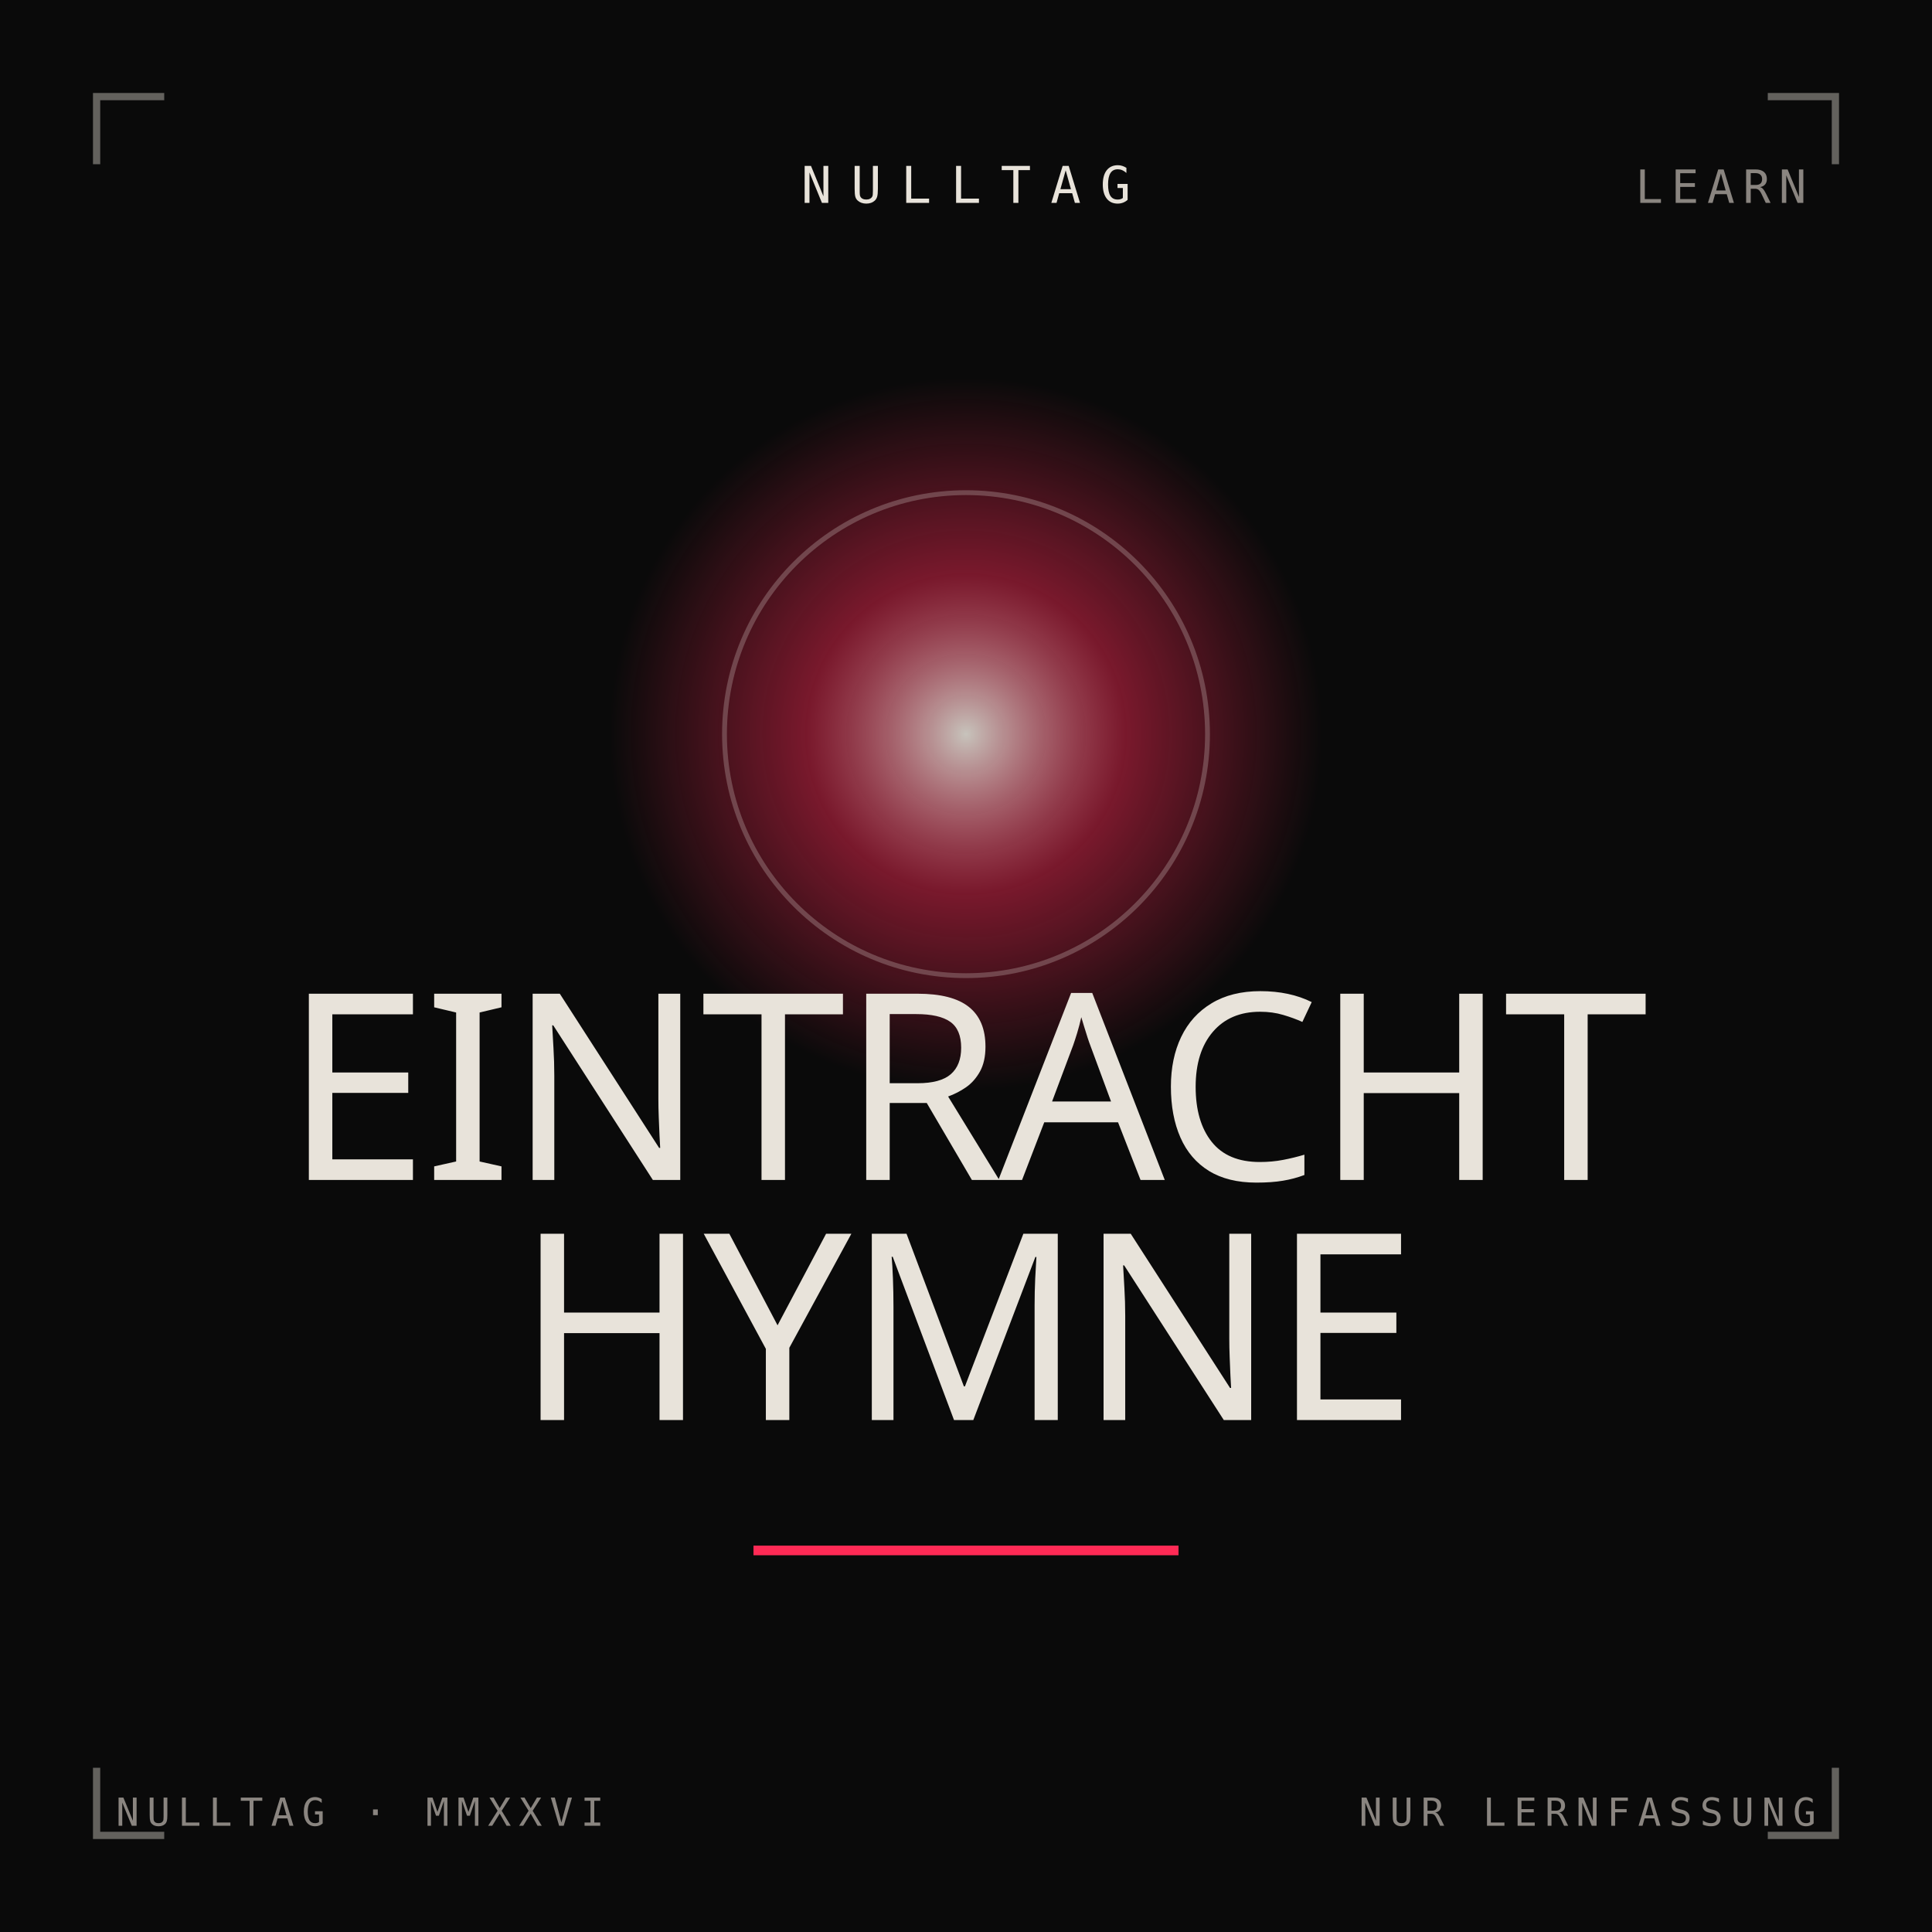
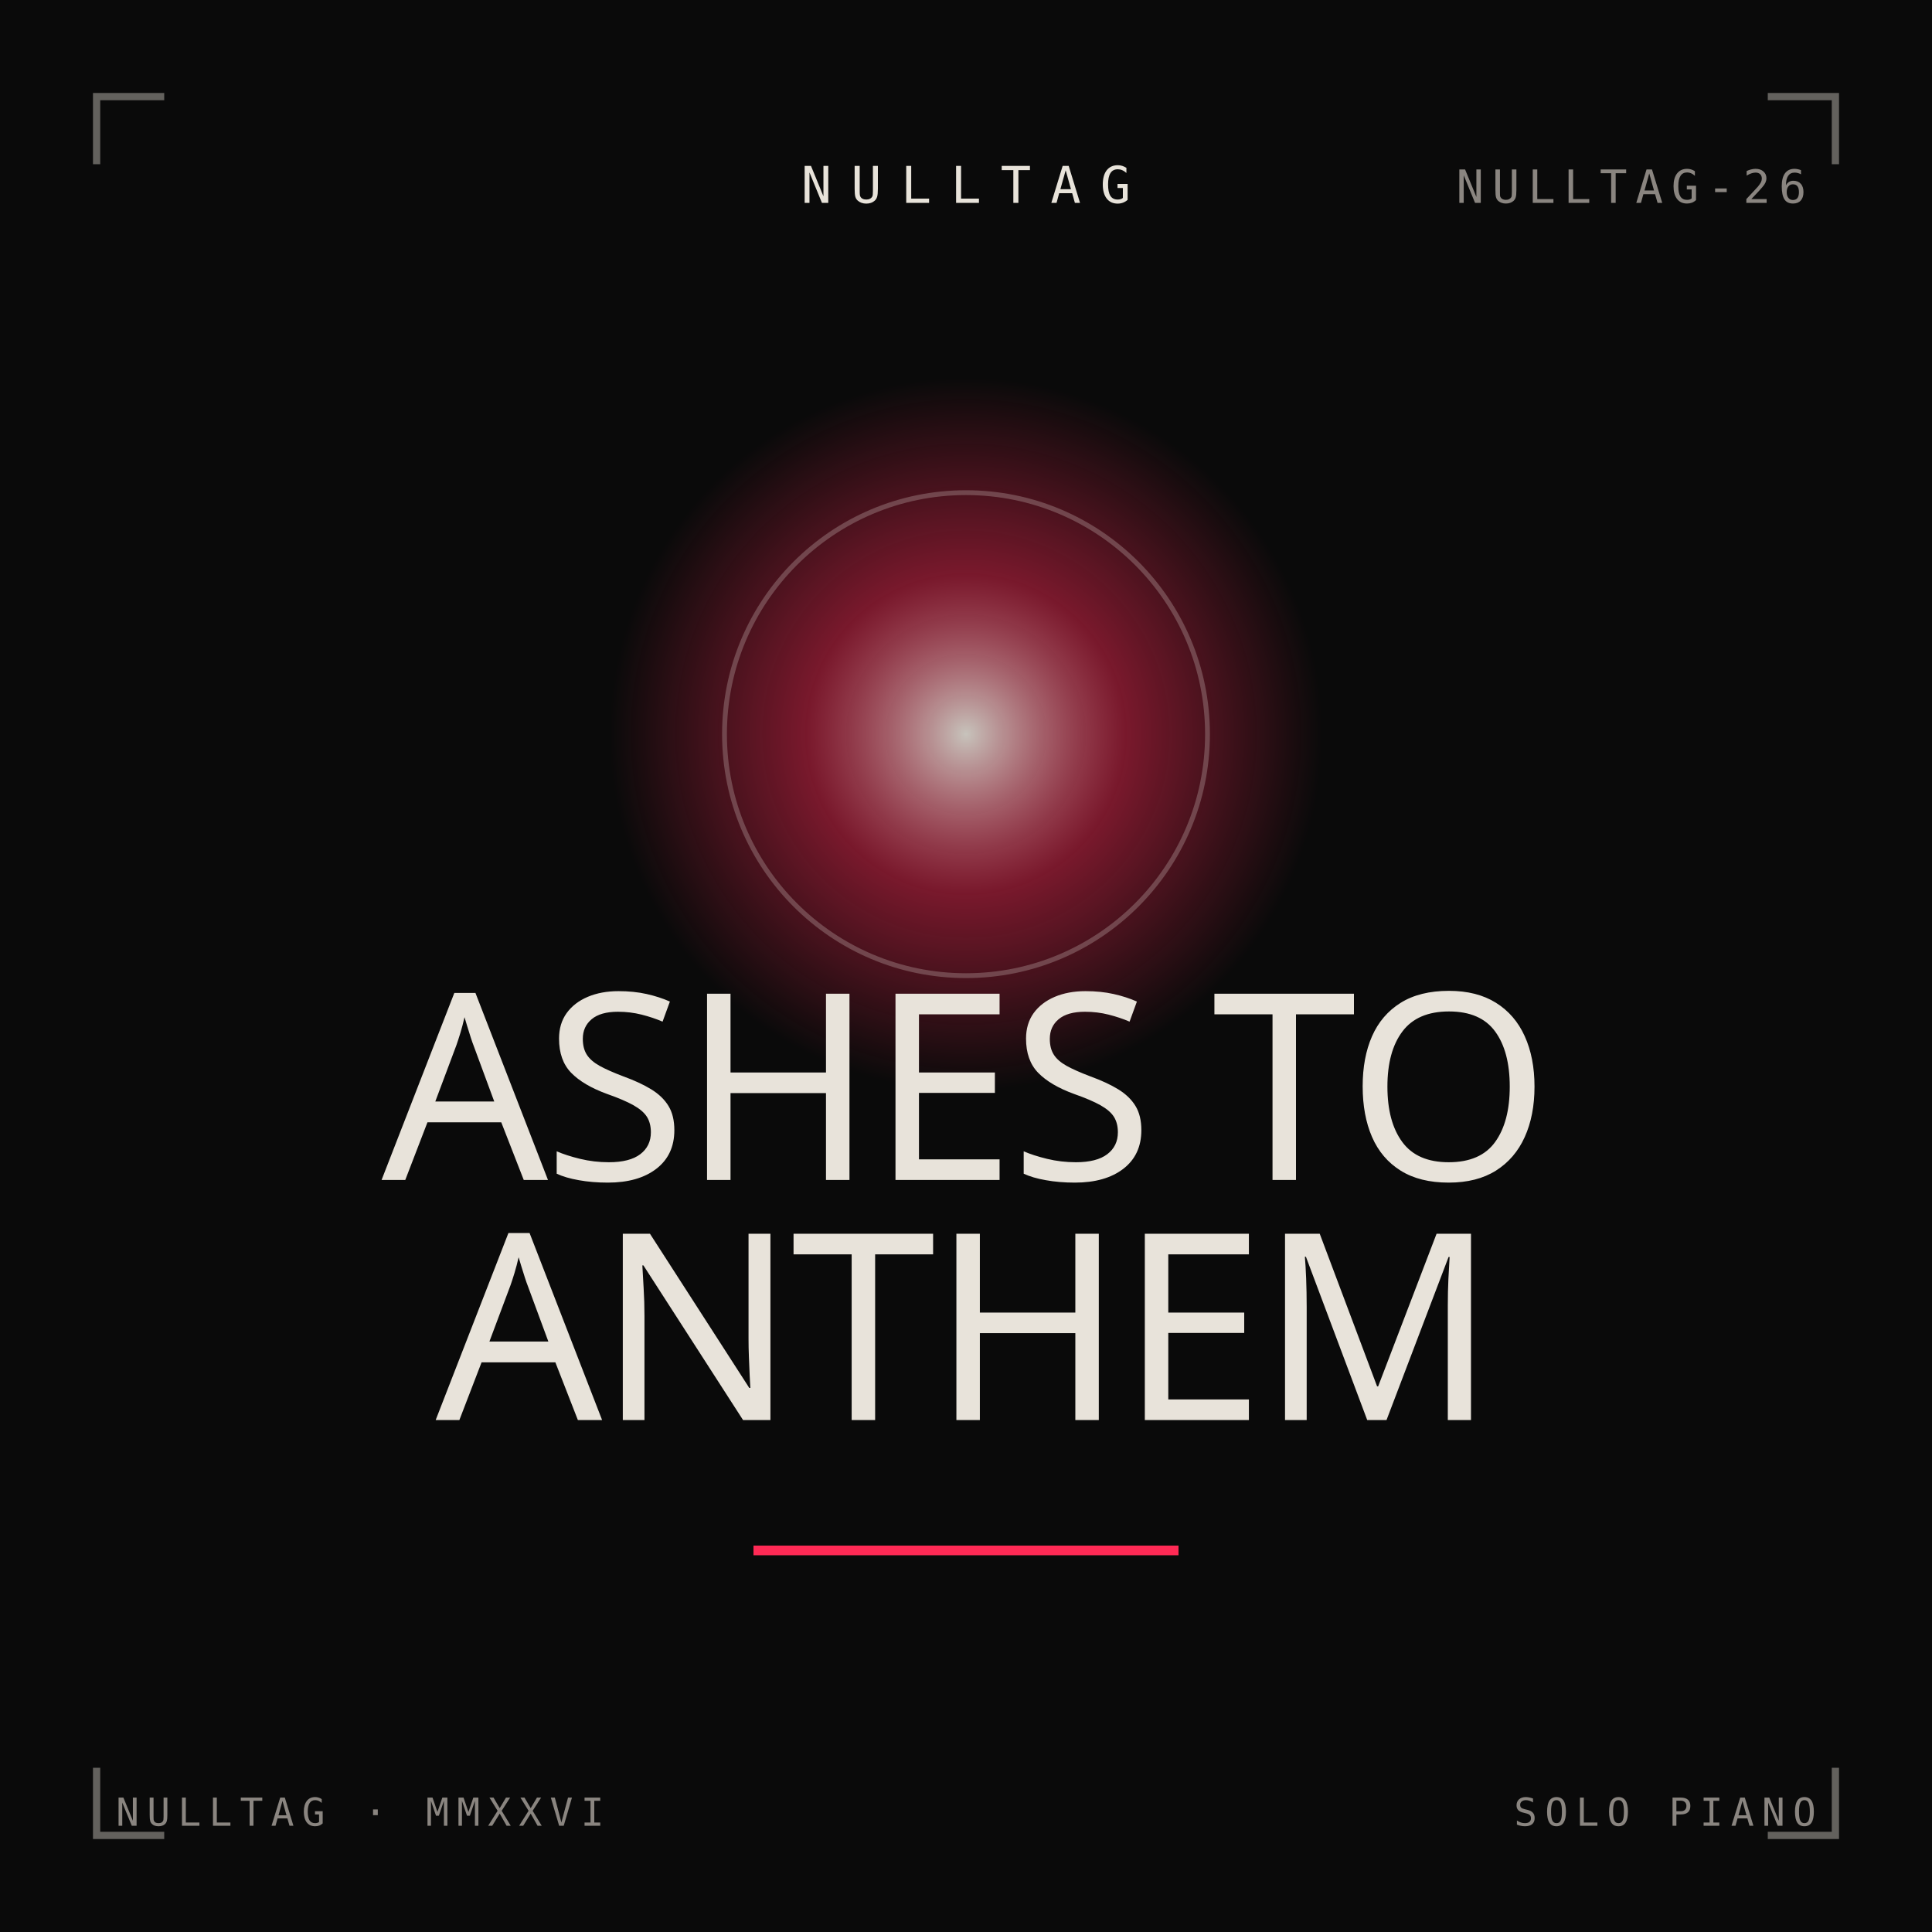
- <svg xmlns="http://www.w3.org/2000/svg" viewBox="0 0 400 400" role="img" aria-label="EINTRACHT HYMNE">
+ <svg xmlns="http://www.w3.org/2000/svg" viewBox="0 0 400 400" role="img" aria-label="ASHES TO ANTHEM">
  <rect width="400" height="400" fill="#0a0a0a" />
  <g stroke="#e8e3da" stroke-width="1.5" fill="none" opacity="0.4">
    <path d="M20 34V20h14" />
    <path d="M366 20h14v14" />
    <path d="M380 366v14h-14" />
    <path d="M34 380H20v-14" />
  </g>
  <text x="200" y="42" font-family="JetBrains Mono, SF Mono, Menlo, Consolas, monospace" font-size="10.5" fill="#e8e3da" text-anchor="middle" letter-spacing="4">NULLTAG</text>
-   <text x="374" y="42" font-family="JetBrains Mono, SF Mono, Menlo, Consolas, monospace" font-size="9.5" fill="#8a8580" text-anchor="end" letter-spacing="1.7">LEARN</text>
+   <text x="374" y="42" font-family="JetBrains Mono, SF Mono, Menlo, Consolas, monospace" font-size="9.5" fill="#8a8580" text-anchor="end" letter-spacing="1.7">NULLTAG-26</text>
  <defs>
    <radialGradient id="g">
      <stop offset="0%" stop-color="#e8e3da" stop-opacity="0.85" />
      <stop offset="45%" stop-color="#ff2a55" stop-opacity="0.45" />
      <stop offset="100%" stop-color="#ff2a55" stop-opacity="0" />
    </radialGradient>
  </defs>
  <circle cx="200" cy="152" r="74" fill="url(#g)" />
  <circle cx="200" cy="152" r="50" fill="none" stroke="#e8e3da" stroke-width="1" opacity="0.25" />
-   <text x="200" y="244.3" font-family="Bebas Neue, Oswald, Arial Narrow, sans-serif" font-size="54" fill="#e8e3da" text-anchor="middle" letter-spacing="-1" textLength="253" lengthAdjust="spacingAndGlyphs">EINTRACHT</text>
-   <text x="200" y="294.0" font-family="Bebas Neue, Oswald, Arial Narrow, sans-serif" font-size="54" fill="#e8e3da" text-anchor="middle" letter-spacing="-1" textLength="140" lengthAdjust="spacingAndGlyphs">HYMNE</text>
+   <text x="200" y="244.3" font-family="Bebas Neue, Oswald, Arial Narrow, sans-serif" font-size="54" fill="#e8e3da" text-anchor="middle" letter-spacing="-1" textLength="225" lengthAdjust="spacingAndGlyphs">ASHES TO</text>
+   <text x="200" y="294.0" font-family="Bebas Neue, Oswald, Arial Narrow, sans-serif" font-size="54" fill="#e8e3da" text-anchor="middle" letter-spacing="-1" textLength="168" lengthAdjust="spacingAndGlyphs">ANTHEM</text>
  <rect x="156" y="320" width="88" height="2" fill="#ff2a55" />
  <text x="24" y="378" font-family="JetBrains Mono, SF Mono, Menlo, Consolas, monospace" font-size="8" fill="#8a8580" letter-spacing="1.6">NULLTAG · MMXXVI</text>
-   <text x="376" y="378" font-family="JetBrains Mono, SF Mono, Menlo, Consolas, monospace" font-size="8" fill="#8a8580" text-anchor="end" letter-spacing="1.6">NUR LERNFASSUNG</text>
+   <text x="376" y="378" font-family="JetBrains Mono, SF Mono, Menlo, Consolas, monospace" font-size="8" fill="#8a8580" text-anchor="end" letter-spacing="1.6">SOLO PIANO</text>
</svg>
